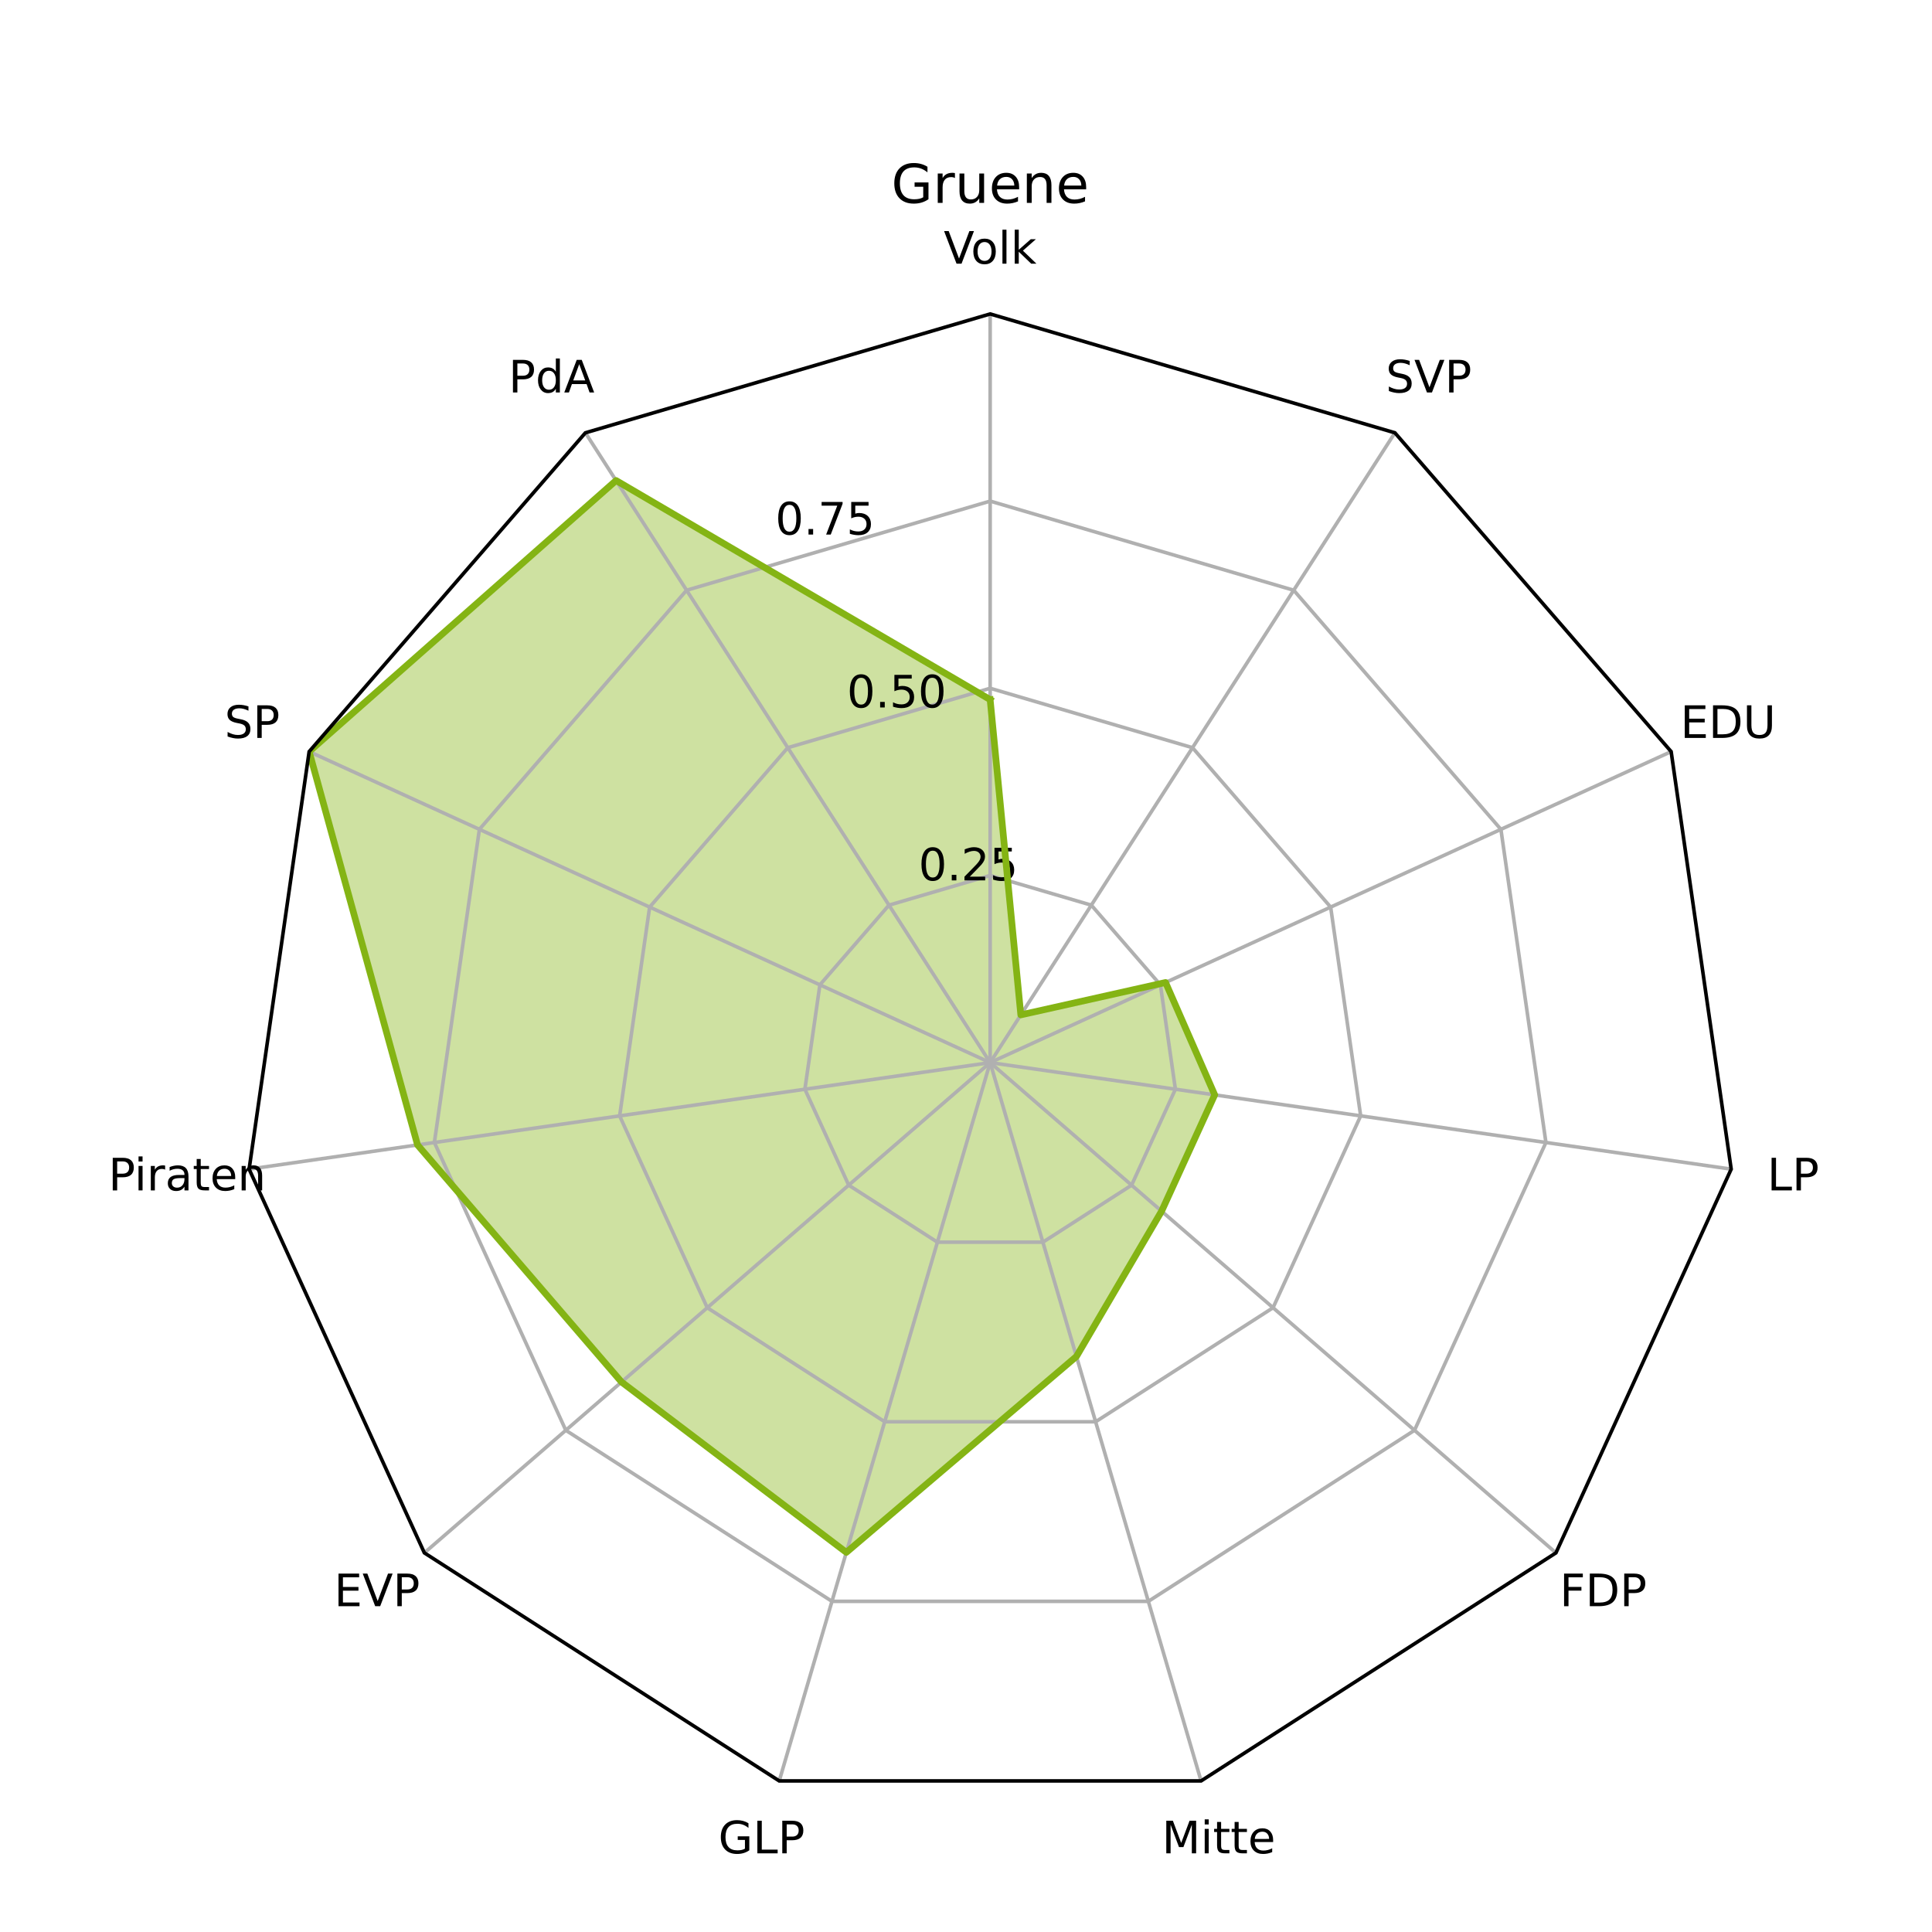
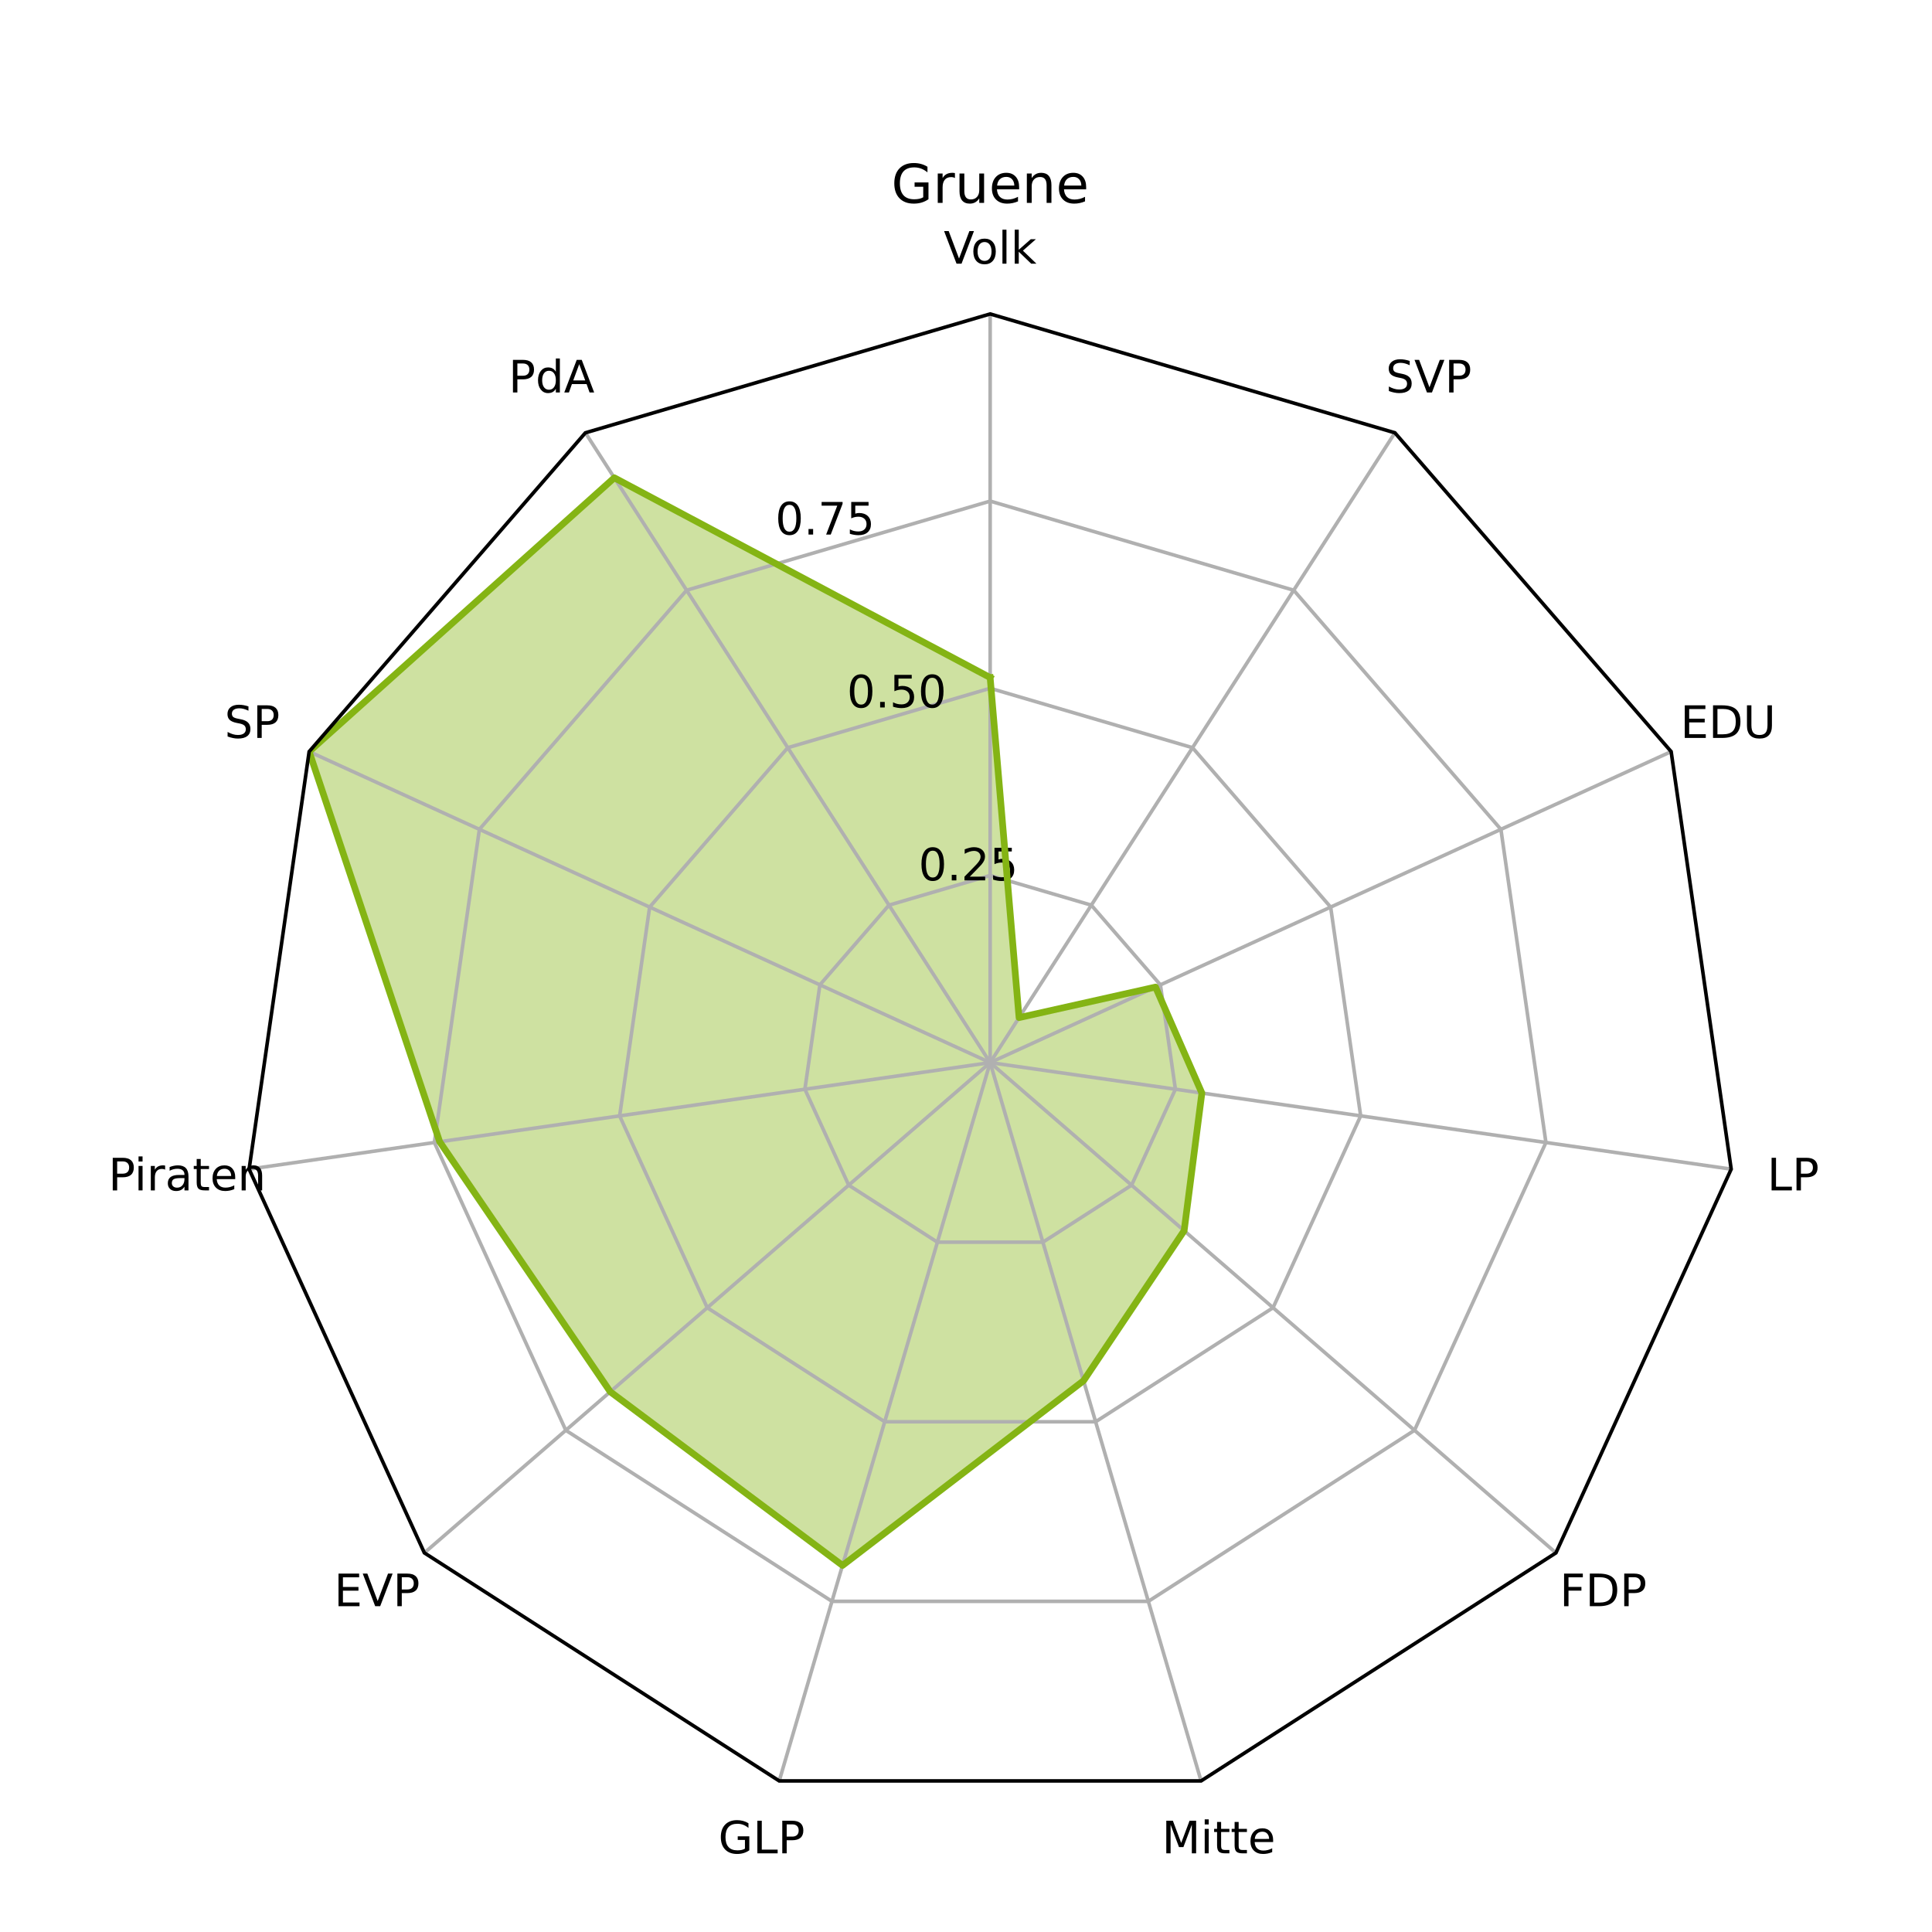
<svg xmlns="http://www.w3.org/2000/svg" xmlns:xlink="http://www.w3.org/1999/xlink" width="432pt" height="432pt" viewBox="0 0 432 432" version="1.1">
  <defs>
    <style type="text/css">*{stroke-linejoin: round; stroke-linecap: butt}</style>
  </defs>
  <g id="figure_1">
    <g id="patch_1">
      <path d="M 0 432  L 432 432  L 432 0  L 0 0  z " style="fill: #ffffff" />
    </g>
    <g id="axes_1">
      <g id="patch_2">
        <path d="M 221.4 70.2  L 130.897 96.774  L 69.128 168.06  L 55.704 261.424  L 94.888 347.224  L 174.238 398.219  L 268.562 398.219  L 347.912 347.224  L 387.096 261.424  L 373.672 168.06  L 311.903 96.774  z " style="fill: #ffffff" />
      </g>
      <g id="patch_3">
-         <path d="M 221.4 156.436  L 137.753 107.443  L 69.128 168.06  L 93.362 256.009  L 138.975 309.021  L 189.244 347.113  L 240.694 303.308  L 259.737 270.819  L 271.611 244.819  L 260.622 219.688  L 228.256 226.931  z " clip-path="url(#p3a2a39e4ec)" style="fill: #84b414; opacity: 0.4; stroke: #84b414; stroke-linejoin: miter" />
+         <path d="M 221.4 151.509  L 137.361 106.833  L 69.128 168.06  L 98.311 255.297  L 136.456 311.204  L 188.387 350.033  L 242.286 308.731  L 264.776 275.185  L 268.742 244.407  L 258.38 220.712  L 227.865 227.541  z " clip-path="url(#pf8f60a924e)" style="fill: #84b414; opacity: 0.4; stroke: #84b414; stroke-linejoin: miter" />
      </g>
      <g id="matplotlib.axis_1">
        <g id="xtick_1">
          <g id="line2d_1">
-             <path d="M 221.4 237.6  L 221.4 222.382  L 221.4 207.164  L 221.4 191.945  L 221.4 176.727  L 221.4 161.509  L 221.4 146.291  L 221.4 131.073  L 221.4 115.855  L 221.4 100.636  L 221.4 85.418  L 221.4 70.2  " clip-path="url(#p3a2a39e4ec)" style="fill: none; stroke: #b0b0b0; stroke-width: 0.8; stroke-linecap: square" />
+             <path d="M 221.4 237.6  L 221.4 222.382  L 221.4 207.164  L 221.4 191.945  L 221.4 176.727  L 221.4 161.509  L 221.4 146.291  L 221.4 131.073  L 221.4 115.855  L 221.4 100.636  L 221.4 85.418  L 221.4 70.2  " clip-path="url(#pf8f60a924e)" style="fill: none; stroke: #b0b0b0; stroke-width: 0.8; stroke-linecap: square" />
          </g>
          <g id="text_1">
-             <g transform="translate(211.0234 58.95938) scale(0.1 -0.1)">
+             <g transform="translate(211.0234 58.95938)scale(0.1 -0.1)">
              <defs>
                <path id="DejaVuSans-56" d="M 1831 0  L 50 4666  L 709 4666  L 2188 738  L 3669 4666  L 4325 4666  L 2547 0  L 1831 0  z " transform="scale(0.015625)" />
                <path id="DejaVuSans-6f" d="M 1959 3097  Q 1497 3097 1228 2736  Q 959 2375 959 1747  Q 959 1119 1226 758  Q 1494 397 1959 397  Q 2419 397 2687 759  Q 2956 1122 2956 1747  Q 2956 2369 2687 2733  Q 2419 3097 1959 3097  z M 1959 3584  Q 2709 3584 3137 3096  Q 3566 2609 3566 1747  Q 3566 888 3137 398  Q 2709 -91 1959 -91  Q 1206 -91 779 398  Q 353 888 353 1747  Q 353 2609 779 3096  Q 1206 3584 1959 3584  z " transform="scale(0.015625)" />
                <path id="DejaVuSans-6c" d="M 603 4863  L 1178 4863  L 1178 0  L 603 0  L 603 4863  z " transform="scale(0.015625)" />
                <path id="DejaVuSans-6b" d="M 581 4863  L 1159 4863  L 1159 1991  L 2875 3500  L 3609 3500  L 1753 1863  L 3688 0  L 2938 0  L 1159 1709  L 1159 0  L 581 0  L 581 4863  z " transform="scale(0.015625)" />
              </defs>
              <use xlink:href="#DejaVuSans-56" />
              <use xlink:href="#DejaVuSans-6f" x="60.658" />
              <use xlink:href="#DejaVuSans-6c" x="121.84" />
              <use xlink:href="#DejaVuSans-6b" x="149.623" />
            </g>
          </g>
        </g>
        <g id="xtick_2">
          <g id="line2d_2">
-             <path d="M 221.4 237.6  L 213.172 224.798  L 204.945 211.995  L 196.717 199.193  L 188.49 186.391  L 180.262 173.588  L 172.035 160.786  L 163.807 147.984  L 155.579 135.181  L 147.352 122.379  L 139.124 109.577  L 130.897 96.774  " clip-path="url(#p3a2a39e4ec)" style="fill: none; stroke: #b0b0b0; stroke-width: 0.8; stroke-linecap: square" />
+             <path d="M 221.4 237.6  L 213.172 224.798  L 204.945 211.995  L 196.717 199.193  L 188.49 186.391  L 180.262 173.588  L 172.035 160.786  L 163.807 147.984  L 155.579 135.181  L 147.352 122.379  L 139.124 109.577  L 130.897 96.774  " clip-path="url(#pf8f60a924e)" style="fill: none; stroke: #b0b0b0; stroke-width: 0.8; stroke-linecap: square" />
          </g>
          <g id="text_2">
-             <g transform="translate(113.7184 87.75598) scale(0.1 -0.1)">
+             <g transform="translate(113.7184 87.75598)scale(0.1 -0.1)">
              <defs>
                <path id="DejaVuSans-50" d="M 1259 4147  L 1259 2394  L 2053 2394  Q 2494 2394 2734 2622  Q 2975 2850 2975 3272  Q 2975 3691 2734 3919  Q 2494 4147 2053 4147  L 1259 4147  z M 628 4666  L 2053 4666  Q 2838 4666 3239 4311  Q 3641 3956 3641 3272  Q 3641 2581 3239 2228  Q 2838 1875 2053 1875  L 1259 1875  L 1259 0  L 628 0  L 628 4666  z " transform="scale(0.015625)" />
                <path id="DejaVuSans-64" d="M 2906 2969  L 2906 4863  L 3481 4863  L 3481 0  L 2906 0  L 2906 525  Q 2725 213 2448 61  Q 2172 -91 1784 -91  Q 1150 -91 751 415  Q 353 922 353 1747  Q 353 2572 751 3078  Q 1150 3584 1784 3584  Q 2172 3584 2448 3432  Q 2725 3281 2906 2969  z M 947 1747  Q 947 1113 1208 752  Q 1469 391 1925 391  Q 2381 391 2643 752  Q 2906 1113 2906 1747  Q 2906 2381 2643 2742  Q 2381 3103 1925 3103  Q 1469 3103 1208 2742  Q 947 2381 947 1747  z " transform="scale(0.015625)" />
                <path id="DejaVuSans-41" d="M 2188 4044  L 1331 1722  L 3047 1722  L 2188 4044  z M 1831 4666  L 2547 4666  L 4325 0  L 3669 0  L 3244 1197  L 1141 1197  L 716 0  L 50 0  L 1831 4666  z " transform="scale(0.015625)" />
              </defs>
              <use xlink:href="#DejaVuSans-50" />
              <use xlink:href="#DejaVuSans-64" x="60.303" />
              <use xlink:href="#DejaVuSans-41" x="123.779" />
            </g>
          </g>
        </g>
        <g id="xtick_3">
          <g id="line2d_3">
-             <path d="M 221.4 237.6  L 207.557 231.278  L 193.714 224.956  L 179.871 218.634  L 166.028 212.313  L 152.185 205.991  L 138.342 199.669  L 124.499 193.347  L 110.656 187.025  L 96.813 180.703  L 82.971 174.381  L 69.128 168.06  " clip-path="url(#p3a2a39e4ec)" style="fill: none; stroke: #b0b0b0; stroke-width: 0.8; stroke-linecap: square" />
+             <path d="M 221.4 237.6  L 207.557 231.278  L 193.714 224.956  L 179.871 218.634  L 166.028 212.313  L 152.185 205.991  L 138.342 199.669  L 124.499 193.347  L 110.656 187.025  L 96.813 180.703  L 82.971 174.381  L 69.128 168.06  " clip-path="url(#pf8f60a924e)" style="fill: none; stroke: #b0b0b0; stroke-width: 0.8; stroke-linecap: square" />
          </g>
          <g id="text_3">
-             <g transform="translate(50.20369 165.0031) scale(0.1 -0.1)">
+             <g transform="translate(50.20369 165.0031)scale(0.1 -0.1)">
              <defs>
                <path id="DejaVuSans-53" d="M 3425 4513  L 3425 3897  Q 3066 4069 2747 4153  Q 2428 4238 2131 4238  Q 1616 4238 1336 4038  Q 1056 3838 1056 3469  Q 1056 3159 1242 3001  Q 1428 2844 1947 2747  L 2328 2669  Q 3034 2534 3370 2195  Q 3706 1856 3706 1288  Q 3706 609 3251 259  Q 2797 -91 1919 -91  Q 1588 -91 1214 -16  Q 841 59 441 206  L 441 856  Q 825 641 1194 531  Q 1563 422 1919 422  Q 2459 422 2753 634  Q 3047 847 3047 1241  Q 3047 1584 2836 1778  Q 2625 1972 2144 2069  L 1759 2144  Q 1053 2284 737 2584  Q 422 2884 422 3419  Q 422 4038 858 4394  Q 1294 4750 2059 4750  Q 2388 4750 2728 4690  Q 3069 4631 3425 4513  z " transform="scale(0.015625)" />
              </defs>
              <use xlink:href="#DejaVuSans-53" />
              <use xlink:href="#DejaVuSans-50" x="63.477" />
            </g>
          </g>
        </g>
        <g id="xtick_4">
          <g id="line2d_4">
-             <path d="M 221.4 237.6  L 206.337 239.766  L 191.273 241.932  L 176.21 244.097  L 161.147 246.263  L 146.084 248.429  L 131.02 250.595  L 115.957 252.76  L 100.894 254.926  L 85.83 257.092  L 70.767 259.258  L 55.704 261.424  " clip-path="url(#p3a2a39e4ec)" style="fill: none; stroke: #b0b0b0; stroke-width: 0.8; stroke-linecap: square" />
+             <path d="M 221.4 237.6  L 206.337 239.766  L 191.273 241.932  L 176.21 244.097  L 161.147 246.263  L 146.084 248.429  L 131.02 250.595  L 115.957 252.76  L 100.894 254.926  L 85.83 257.092  L 70.767 259.258  L 55.704 261.424  " clip-path="url(#pf8f60a924e)" style="fill: none; stroke: #b0b0b0; stroke-width: 0.8; stroke-linecap: square" />
          </g>
          <g id="text_4">
-             <g transform="translate(24.22998 266.1753) scale(0.1 -0.1)">
+             <g transform="translate(24.22998 266.1753)scale(0.1 -0.1)">
              <defs>
                <path id="DejaVuSans-69" d="M 603 3500  L 1178 3500  L 1178 0  L 603 0  L 603 3500  z M 603 4863  L 1178 4863  L 1178 4134  L 603 4134  L 603 4863  z " transform="scale(0.015625)" />
                <path id="DejaVuSans-72" d="M 2631 2963  Q 2534 3019 2420 3045  Q 2306 3072 2169 3072  Q 1681 3072 1420 2755  Q 1159 2438 1159 1844  L 1159 0  L 581 0  L 581 3500  L 1159 3500  L 1159 2956  Q 1341 3275 1631 3429  Q 1922 3584 2338 3584  Q 2397 3584 2469 3576  Q 2541 3569 2628 3553  L 2631 2963  z " transform="scale(0.015625)" />
                <path id="DejaVuSans-61" d="M 2194 1759  Q 1497 1759 1228 1600  Q 959 1441 959 1056  Q 959 750 1161 570  Q 1363 391 1709 391  Q 2188 391 2477 730  Q 2766 1069 2766 1631  L 2766 1759  L 2194 1759  z M 3341 1997  L 3341 0  L 2766 0  L 2766 531  Q 2569 213 2275 61  Q 1981 -91 1556 -91  Q 1019 -91 701 211  Q 384 513 384 1019  Q 384 1609 779 1909  Q 1175 2209 1959 2209  L 2766 2209  L 2766 2266  Q 2766 2663 2505 2880  Q 2244 3097 1772 3097  Q 1472 3097 1187 3025  Q 903 2953 641 2809  L 641 3341  Q 956 3463 1253 3523  Q 1550 3584 1831 3584  Q 2591 3584 2966 3190  Q 3341 2797 3341 1997  z " transform="scale(0.015625)" />
                <path id="DejaVuSans-74" d="M 1172 4494  L 1172 3500  L 2356 3500  L 2356 3053  L 1172 3053  L 1172 1153  Q 1172 725 1289 603  Q 1406 481 1766 481  L 2356 481  L 2356 0  L 1766 0  Q 1100 0 847 248  Q 594 497 594 1153  L 594 3053  L 172 3053  L 172 3500  L 594 3500  L 594 4494  L 1172 4494  z " transform="scale(0.015625)" />
                <path id="DejaVuSans-65" d="M 3597 1894  L 3597 1613  L 953 1613  Q 991 1019 1311 708  Q 1631 397 2203 397  Q 2534 397 2845 478  Q 3156 559 3463 722  L 3463 178  Q 3153 47 2828 -22  Q 2503 -91 2169 -91  Q 1331 -91 842 396  Q 353 884 353 1716  Q 353 2575 817 3079  Q 1281 3584 2069 3584  Q 2775 3584 3186 3129  Q 3597 2675 3597 1894  z M 3022 2063  Q 3016 2534 2758 2815  Q 2500 3097 2075 3097  Q 1594 3097 1305 2825  Q 1016 2553 972 2059  L 3022 2063  z " transform="scale(0.015625)" />
                <path id="DejaVuSans-6e" d="M 3513 2113  L 3513 0  L 2938 0  L 2938 2094  Q 2938 2591 2744 2837  Q 2550 3084 2163 3084  Q 1697 3084 1428 2787  Q 1159 2491 1159 1978  L 1159 0  L 581 0  L 581 3500  L 1159 3500  L 1159 2956  Q 1366 3272 1645 3428  Q 1925 3584 2291 3584  Q 2894 3584 3203 3211  Q 3513 2838 3513 2113  z " transform="scale(0.015625)" />
              </defs>
              <use xlink:href="#DejaVuSans-50" />
              <use xlink:href="#DejaVuSans-69" x="58.053" />
              <use xlink:href="#DejaVuSans-72" x="85.836" />
              <use xlink:href="#DejaVuSans-61" x="126.949" />
              <use xlink:href="#DejaVuSans-74" x="188.229" />
              <use xlink:href="#DejaVuSans-65" x="227.438" />
              <use xlink:href="#DejaVuSans-6e" x="288.961" />
            </g>
          </g>
        </g>
        <g id="xtick_5">
          <g id="line2d_5">
-             <path d="M 221.4 237.6  L 209.899 247.566  L 198.398 257.532  L 186.897 267.497  L 175.395 277.463  L 163.894 287.429  L 152.393 297.395  L 140.892 307.361  L 129.391 317.326  L 117.89 327.292  L 106.389 337.258  L 94.888 347.224  " clip-path="url(#p3a2a39e4ec)" style="fill: none; stroke: #b0b0b0; stroke-width: 0.8; stroke-linecap: square" />
+             <path d="M 221.4 237.6  L 209.899 247.566  L 198.398 257.532  L 186.897 267.497  L 175.395 277.463  L 163.894 287.429  L 152.393 297.395  L 140.892 307.361  L 129.391 317.326  L 117.89 327.292  L 106.389 337.258  L 94.888 347.224  " clip-path="url(#pf8f60a924e)" style="fill: none; stroke: #b0b0b0; stroke-width: 0.8; stroke-linecap: square" />
          </g>
          <g id="text_5">
-             <g transform="translate(74.7125 359.1511) scale(0.1 -0.1)">
+             <g transform="translate(74.7125 359.1511)scale(0.1 -0.1)">
              <defs>
                <path id="DejaVuSans-45" d="M 628 4666  L 3578 4666  L 3578 4134  L 1259 4134  L 1259 2753  L 3481 2753  L 3481 2222  L 1259 2222  L 1259 531  L 3634 531  L 3634 0  L 628 0  L 628 4666  z " transform="scale(0.015625)" />
              </defs>
              <use xlink:href="#DejaVuSans-45" />
              <use xlink:href="#DejaVuSans-56" x="63.184" />
              <use xlink:href="#DejaVuSans-50" x="131.592" />
            </g>
          </g>
        </g>
        <g id="xtick_6">
          <g id="line2d_6">
-             <path d="M 221.4 237.6  L 217.113 252.202  L 212.825 266.803  L 208.538 281.405  L 204.25 296.007  L 199.963 310.609  L 195.675 325.21  L 191.388 339.812  L 187.1 354.414  L 182.813 369.016  L 178.525 383.617  L 174.238 398.219  " clip-path="url(#p3a2a39e4ec)" style="fill: none; stroke: #b0b0b0; stroke-width: 0.8; stroke-linecap: square" />
+             <path d="M 221.4 237.6  L 217.113 252.202  L 212.825 266.803  L 208.538 281.405  L 204.25 296.007  L 199.963 310.609  L 195.675 325.21  L 191.388 339.812  L 187.1 354.414  L 182.813 369.016  L 178.525 383.617  L 174.238 398.219  " clip-path="url(#pf8f60a924e)" style="fill: none; stroke: #b0b0b0; stroke-width: 0.8; stroke-linecap: square" />
          </g>
          <g id="text_6">
-             <g transform="translate(160.6187 414.4114) scale(0.1 -0.1)">
+             <g transform="translate(160.6187 414.4114)scale(0.1 -0.1)">
              <defs>
                <path id="DejaVuSans-47" d="M 3809 666  L 3809 1919  L 2778 1919  L 2778 2438  L 4434 2438  L 4434 434  Q 4069 175 3628 42  Q 3188 -91 2688 -91  Q 1594 -91 976 548  Q 359 1188 359 2328  Q 359 3472 976 4111  Q 1594 4750 2688 4750  Q 3144 4750 3555 4637  Q 3966 4525 4313 4306  L 4313 3634  Q 3963 3931 3569 4081  Q 3175 4231 2741 4231  Q 1884 4231 1454 3753  Q 1025 3275 1025 2328  Q 1025 1384 1454 906  Q 1884 428 2741 428  Q 3075 428 3337 486  Q 3600 544 3809 666  z " transform="scale(0.015625)" />
                <path id="DejaVuSans-4c" d="M 628 4666  L 1259 4666  L 1259 531  L 3531 531  L 3531 0  L 628 0  L 628 4666  z " transform="scale(0.015625)" />
              </defs>
              <use xlink:href="#DejaVuSans-47" />
              <use xlink:href="#DejaVuSans-4c" x="77.49" />
              <use xlink:href="#DejaVuSans-50" x="133.203" />
            </g>
          </g>
        </g>
        <g id="xtick_7">
          <g id="line2d_7">
-             <path d="M 221.4 237.6  L 225.687 252.202  L 229.975 266.803  L 234.262 281.405  L 238.55 296.007  L 242.837 310.609  L 247.125 325.21  L 251.412 339.812  L 255.7 354.414  L 259.987 369.016  L 264.275 383.617  L 268.562 398.219  " clip-path="url(#p3a2a39e4ec)" style="fill: none; stroke: #b0b0b0; stroke-width: 0.8; stroke-linecap: square" />
+             <path d="M 221.4 237.6  L 225.687 252.202  L 229.975 266.803  L 234.262 281.405  L 238.55 296.007  L 242.837 310.609  L 247.125 325.21  L 251.412 339.812  L 255.7 354.414  L 259.987 369.016  L 264.275 383.617  L 268.562 398.219  " clip-path="url(#pf8f60a924e)" style="fill: none; stroke: #b0b0b0; stroke-width: 0.8; stroke-linecap: square" />
          </g>
          <g id="text_7">
-             <g transform="translate(259.8063 414.4114) scale(0.1 -0.1)">
+             <g transform="translate(259.8063 414.4114)scale(0.1 -0.1)">
              <defs>
                <path id="DejaVuSans-4d" d="M 628 4666  L 1569 4666  L 2759 1491  L 3956 4666  L 4897 4666  L 4897 0  L 4281 0  L 4281 4097  L 3078 897  L 2444 897  L 1241 4097  L 1241 0  L 628 0  L 628 4666  z " transform="scale(0.015625)" />
              </defs>
              <use xlink:href="#DejaVuSans-4d" />
              <use xlink:href="#DejaVuSans-69" x="86.279" />
              <use xlink:href="#DejaVuSans-74" x="114.062" />
              <use xlink:href="#DejaVuSans-74" x="153.271" />
              <use xlink:href="#DejaVuSans-65" x="192.48" />
            </g>
          </g>
        </g>
        <g id="xtick_8">
          <g id="line2d_8">
-             <path d="M 221.4 237.6  L 232.901 247.566  L 244.402 257.532  L 255.903 267.497  L 267.405 277.463  L 278.906 287.429  L 290.407 297.395  L 301.908 307.361  L 313.409 317.326  L 324.91 327.292  L 336.411 337.258  L 347.912 347.224  " clip-path="url(#p3a2a39e4ec)" style="fill: none; stroke: #b0b0b0; stroke-width: 0.8; stroke-linecap: square" />
+             <path d="M 221.4 237.6  L 232.901 247.566  L 244.402 257.532  L 255.903 267.497  L 267.405 277.463  L 278.906 287.429  L 290.407 297.395  L 301.908 307.361  L 313.409 317.326  L 324.91 327.292  L 336.411 337.258  L 347.912 347.224  " clip-path="url(#pf8f60a924e)" style="fill: none; stroke: #b0b0b0; stroke-width: 0.8; stroke-linecap: square" />
          </g>
          <g id="text_8">
-             <g transform="translate(348.7523 359.1511) scale(0.1 -0.1)">
+             <g transform="translate(348.7523 359.1511)scale(0.1 -0.1)">
              <defs>
                <path id="DejaVuSans-46" d="M 628 4666  L 3309 4666  L 3309 4134  L 1259 4134  L 1259 2759  L 3109 2759  L 3109 2228  L 1259 2228  L 1259 0  L 628 0  L 628 4666  z " transform="scale(0.015625)" />
                <path id="DejaVuSans-44" d="M 1259 4147  L 1259 519  L 2022 519  Q 2988 519 3436 956  Q 3884 1394 3884 2338  Q 3884 3275 3436 3711  Q 2988 4147 2022 4147  L 1259 4147  z M 628 4666  L 1925 4666  Q 3281 4666 3915 4102  Q 4550 3538 4550 2338  Q 4550 1131 3912 565  Q 3275 0 1925 0  L 628 0  L 628 4666  z " transform="scale(0.015625)" />
              </defs>
              <use xlink:href="#DejaVuSans-46" />
              <use xlink:href="#DejaVuSans-44" x="57.52" />
              <use xlink:href="#DejaVuSans-50" x="134.521" />
            </g>
          </g>
        </g>
        <g id="xtick_9">
          <g id="line2d_9">
-             <path d="M 221.4 237.6  L 236.463 239.766  L 251.527 241.932  L 266.59 244.097  L 281.653 246.263  L 296.716 248.429  L 311.78 250.595  L 326.843 252.76  L 341.906 254.926  L 356.97 257.092  L 372.033 259.258  L 387.096 261.424  " clip-path="url(#p3a2a39e4ec)" style="fill: none; stroke: #b0b0b0; stroke-width: 0.8; stroke-linecap: square" />
+             <path d="M 221.4 237.6  L 236.463 239.766  L 251.527 241.932  L 266.59 244.097  L 281.653 246.263  L 296.716 248.429  L 311.78 250.595  L 326.843 252.76  L 341.906 254.926  L 356.97 257.092  L 372.033 259.258  L 387.096 261.424  " clip-path="url(#pf8f60a924e)" style="fill: none; stroke: #b0b0b0; stroke-width: 0.8; stroke-linecap: square" />
          </g>
          <g id="text_9">
-             <g transform="translate(395.1528 266.1753) scale(0.1 -0.1)">
+             <g transform="translate(395.1528 266.1753)scale(0.1 -0.1)">
              <use xlink:href="#DejaVuSans-4c" />
              <use xlink:href="#DejaVuSans-50" x="55.713" />
            </g>
          </g>
        </g>
        <g id="xtick_10">
          <g id="line2d_10">
-             <path d="M 221.4 237.6  L 235.243 231.278  L 249.086 224.956  L 262.929 218.634  L 276.772 212.313  L 290.615 205.991  L 304.458 199.669  L 318.301 193.347  L 332.144 187.025  L 345.987 180.703  L 359.829 174.381  L 373.672 168.06  " clip-path="url(#p3a2a39e4ec)" style="fill: none; stroke: #b0b0b0; stroke-width: 0.8; stroke-linecap: square" />
+             <path d="M 221.4 237.6  L 235.243 231.278  L 249.086 224.956  L 262.929 218.634  L 276.772 212.313  L 290.615 205.991  L 304.458 199.669  L 318.301 193.347  L 332.144 187.025  L 345.987 180.703  L 359.829 174.381  L 373.672 168.06  " clip-path="url(#pf8f60a924e)" style="fill: none; stroke: #b0b0b0; stroke-width: 0.8; stroke-linecap: square" />
          </g>
          <g id="text_10">
-             <g transform="translate(375.7385 165.0031) scale(0.1 -0.1)">
+             <g transform="translate(375.7385 165.0031)scale(0.1 -0.1)">
              <defs>
                <path id="DejaVuSans-55" d="M 556 4666  L 1191 4666  L 1191 1831  Q 1191 1081 1462 751  Q 1734 422 2344 422  Q 2950 422 3222 751  Q 3494 1081 3494 1831  L 3494 4666  L 4128 4666  L 4128 1753  Q 4128 841 3676 375  Q 3225 -91 2344 -91  Q 1459 -91 1007 375  Q 556 841 556 1753  L 556 4666  z " transform="scale(0.015625)" />
              </defs>
              <use xlink:href="#DejaVuSans-45" />
              <use xlink:href="#DejaVuSans-44" x="63.184" />
              <use xlink:href="#DejaVuSans-55" x="140.186" />
            </g>
          </g>
        </g>
        <g id="xtick_11">
          <g id="line2d_11">
-             <path d="M 221.4 237.6  L 229.628 224.798  L 237.855 211.995  L 246.083 199.193  L 254.31 186.391  L 262.538 173.588  L 270.765 160.786  L 278.993 147.984  L 287.221 135.181  L 295.448 122.379  L 303.676 109.577  L 311.903 96.774  " clip-path="url(#p3a2a39e4ec)" style="fill: none; stroke: #b0b0b0; stroke-width: 0.8; stroke-linecap: square" />
+             <path d="M 221.4 237.6  L 229.628 224.798  L 237.855 211.995  L 246.083 199.193  L 254.31 186.391  L 262.538 173.588  L 270.765 160.786  L 278.993 147.984  L 287.221 135.181  L 295.448 122.379  L 303.676 109.577  L 311.903 96.774  " clip-path="url(#pf8f60a924e)" style="fill: none; stroke: #b0b0b0; stroke-width: 0.8; stroke-linecap: square" />
          </g>
          <g id="text_11">
-             <g transform="translate(309.8629 87.75598) scale(0.1 -0.1)">
+             <g transform="translate(309.8629 87.75598)scale(0.1 -0.1)">
              <use xlink:href="#DejaVuSans-53" />
              <use xlink:href="#DejaVuSans-56" x="63.477" />
              <use xlink:href="#DejaVuSans-50" x="131.885" />
            </g>
          </g>
        </g>
      </g>
      <g id="matplotlib.axis_2">
        <g id="ytick_1">
          <g id="line2d_12">
-             <path d="M 221.4 195.75  L 198.774 202.394  L 183.332 220.215  L 179.976 243.556  L 189.772 265.006  L 209.609 277.755  L 233.191 277.755  L 253.028 265.006  L 262.824 243.556  L 259.468 220.215  L 244.026 202.394  L 221.4 195.75  " clip-path="url(#p3a2a39e4ec)" style="fill: none; stroke: #b0b0b0; stroke-width: 0.8; stroke-linecap: square" />
+             <path d="M 221.4 195.75  L 198.774 202.394  L 183.332 220.215  L 179.976 243.556  L 189.772 265.006  L 209.609 277.755  L 233.191 277.755  L 253.028 265.006  L 262.824 243.556  L 259.468 220.215  L 244.026 202.394  L 221.4 195.75  " clip-path="url(#pf8f60a924e)" style="fill: none; stroke: #b0b0b0; stroke-width: 0.8; stroke-linecap: square" />
          </g>
          <g id="text_12">
-             <g transform="translate(205.3847 196.856) scale(0.1 -0.1)">
+             <g transform="translate(205.3847 196.856)scale(0.1 -0.1)">
              <defs>
                <path id="DejaVuSans-30" d="M 2034 4250  Q 1547 4250 1301 3770  Q 1056 3291 1056 2328  Q 1056 1369 1301 889  Q 1547 409 2034 409  Q 2525 409 2770 889  Q 3016 1369 3016 2328  Q 3016 3291 2770 3770  Q 2525 4250 2034 4250  z M 2034 4750  Q 2819 4750 3233 4129  Q 3647 3509 3647 2328  Q 3647 1150 3233 529  Q 2819 -91 2034 -91  Q 1250 -91 836 529  Q 422 1150 422 2328  Q 422 3509 836 4129  Q 1250 4750 2034 4750  z " transform="scale(0.015625)" />
                <path id="DejaVuSans-2e" d="M 684 794  L 1344 794  L 1344 0  L 684 0  L 684 794  z " transform="scale(0.015625)" />
                <path id="DejaVuSans-32" d="M 1228 531  L 3431 531  L 3431 0  L 469 0  L 469 531  Q 828 903 1448 1529  Q 2069 2156 2228 2338  Q 2531 2678 2651 2914  Q 2772 3150 2772 3378  Q 2772 3750 2511 3984  Q 2250 4219 1831 4219  Q 1534 4219 1204 4116  Q 875 4013 500 3803  L 500 4441  Q 881 4594 1212 4672  Q 1544 4750 1819 4750  Q 2544 4750 2975 4387  Q 3406 4025 3406 3419  Q 3406 3131 3298 2873  Q 3191 2616 2906 2266  Q 2828 2175 2409 1742  Q 1991 1309 1228 531  z " transform="scale(0.015625)" />
                <path id="DejaVuSans-35" d="M 691 4666  L 3169 4666  L 3169 4134  L 1269 4134  L 1269 2991  Q 1406 3038 1543 3061  Q 1681 3084 1819 3084  Q 2600 3084 3056 2656  Q 3513 2228 3513 1497  Q 3513 744 3044 326  Q 2575 -91 1722 -91  Q 1428 -91 1123 -41  Q 819 9 494 109  L 494 744  Q 775 591 1075 516  Q 1375 441 1709 441  Q 2250 441 2565 725  Q 2881 1009 2881 1497  Q 2881 1984 2565 2268  Q 2250 2553 1709 2553  Q 1456 2553 1204 2497  Q 953 2441 691 2322  L 691 4666  z " transform="scale(0.015625)" />
              </defs>
              <use xlink:href="#DejaVuSans-30" />
              <use xlink:href="#DejaVuSans-2e" x="63.623" />
              <use xlink:href="#DejaVuSans-32" x="95.41" />
              <use xlink:href="#DejaVuSans-35" x="159.033" />
            </g>
          </g>
        </g>
        <g id="ytick_2">
          <g id="line2d_13">
-             <path d="M 221.4 153.9  L 176.148 167.187  L 145.264 202.83  L 138.552 249.512  L 158.144 292.412  L 197.819 317.91  L 244.981 317.91  L 284.656 292.412  L 304.248 249.512  L 297.536 202.83  L 266.652 167.187  L 221.4 153.9  " clip-path="url(#p3a2a39e4ec)" style="fill: none; stroke: #b0b0b0; stroke-width: 0.8; stroke-linecap: square" />
+             <path d="M 221.4 153.9  L 176.148 167.187  L 145.264 202.83  L 138.552 249.512  L 158.144 292.412  L 197.819 317.91  L 244.981 317.91  L 284.656 292.412  L 304.248 249.512  L 297.536 202.83  L 266.652 167.187  L 221.4 153.9  " clip-path="url(#pf8f60a924e)" style="fill: none; stroke: #b0b0b0; stroke-width: 0.8; stroke-linecap: square" />
          </g>
          <g id="text_13">
-             <g transform="translate(189.3694 158.1916) scale(0.1 -0.1)">
+             <g transform="translate(189.3694 158.1916)scale(0.1 -0.1)">
              <use xlink:href="#DejaVuSans-30" />
              <use xlink:href="#DejaVuSans-2e" x="63.623" />
              <use xlink:href="#DejaVuSans-35" x="95.41" />
              <use xlink:href="#DejaVuSans-30" x="159.033" />
            </g>
          </g>
        </g>
        <g id="ytick_3">
          <g id="line2d_14">
-             <path d="M 221.4 112.05  L 153.523 131.981  L 107.196 185.445  L 97.128 255.468  L 126.516 319.818  L 186.028 358.064  L 256.772 358.064  L 316.284 319.818  L 345.672 255.468  L 335.604 185.445  L 289.277 131.981  L 221.4 112.05  " clip-path="url(#p3a2a39e4ec)" style="fill: none; stroke: #b0b0b0; stroke-width: 0.8; stroke-linecap: square" />
+             <path d="M 221.4 112.05  L 153.523 131.981  L 107.196 185.445  L 97.128 255.468  L 126.516 319.818  L 186.028 358.064  L 256.772 358.064  L 316.284 319.818  L 345.672 255.468  L 335.604 185.445  L 289.277 131.981  L 221.4 112.05  " clip-path="url(#pf8f60a924e)" style="fill: none; stroke: #b0b0b0; stroke-width: 0.8; stroke-linecap: square" />
          </g>
          <g id="text_14">
-             <g transform="translate(173.3541 119.5272) scale(0.1 -0.1)">
+             <g transform="translate(173.3541 119.5272)scale(0.1 -0.1)">
              <defs>
                <path id="DejaVuSans-37" d="M 525 4666  L 3525 4666  L 3525 4397  L 1831 0  L 1172 0  L 2766 4134  L 525 4134  L 525 4666  z " transform="scale(0.015625)" />
              </defs>
              <use xlink:href="#DejaVuSans-30" />
              <use xlink:href="#DejaVuSans-2e" x="63.623" />
              <use xlink:href="#DejaVuSans-37" x="95.41" />
              <use xlink:href="#DejaVuSans-35" x="159.033" />
            </g>
          </g>
        </g>
      </g>
      <g id="line2d_15">
-         <path d="M 221.4 156.436  L 137.753 107.443  L 69.128 168.06  L 93.362 256.009  L 138.975 309.021  L 189.244 347.113  L 240.694 303.308  L 259.737 270.819  L 271.611 244.819  L 260.622 219.688  L 228.256 226.931  L 221.4 156.436  " clip-path="url(#p3a2a39e4ec)" style="fill: none; stroke: #84b414; stroke-width: 1.5; stroke-linecap: square" />
+         <path d="M 221.4 151.509  L 137.361 106.833  L 69.128 168.06  L 98.311 255.297  L 136.456 311.204  L 188.387 350.033  L 242.286 308.731  L 264.776 275.185  L 268.742 244.407  L 258.38 220.712  L 227.865 227.541  L 221.4 151.509  " clip-path="url(#pf8f60a924e)" style="fill: none; stroke: #84b414; stroke-width: 1.5; stroke-linecap: square" />
      </g>
      <g id="patch_4">
        <path d="M 221.4 70.2  L 130.897 96.774  L 69.128 168.06  L 55.704 261.424  L 94.888 347.224  L 174.238 398.219  L 268.562 398.219  L 347.912 347.224  L 387.096 261.424  L 373.672 168.06  L 311.903 96.774  L 221.4 70.2  z " style="fill: none; stroke: #000000; stroke-width: 0.8; stroke-linejoin: miter; stroke-linecap: square" />
      </g>
      <g id="text_15">
-         <g transform="translate(199.2956 45.36094) scale(0.12 -0.12)">
+         <g transform="translate(199.2956 45.36094)scale(0.12 -0.12)">
          <defs>
            <path id="DejaVuSans-75" d="M 544 1381  L 544 3500  L 1119 3500  L 1119 1403  Q 1119 906 1312 657  Q 1506 409 1894 409  Q 2359 409 2629 706  Q 2900 1003 2900 1516  L 2900 3500  L 3475 3500  L 3475 0  L 2900 0  L 2900 538  Q 2691 219 2414 64  Q 2138 -91 1772 -91  Q 1169 -91 856 284  Q 544 659 544 1381  z M 1991 3584  L 1991 3584  z " transform="scale(0.015625)" />
          </defs>
          <use xlink:href="#DejaVuSans-47" />
          <use xlink:href="#DejaVuSans-72" x="77.49" />
          <use xlink:href="#DejaVuSans-75" x="118.604" />
          <use xlink:href="#DejaVuSans-65" x="181.982" />
          <use xlink:href="#DejaVuSans-6e" x="243.506" />
          <use xlink:href="#DejaVuSans-65" x="306.885" />
        </g>
      </g>
    </g>
  </g>
  <defs>
-     <clipPath id="p3a2a39e4ec">
+     <clipPath id="pf8f60a924e">
      <path d="M 221.4 70.2  L 130.897 96.774  L 69.128 168.06  L 55.704 261.424  L 94.888 347.224  L 174.238 398.219  L 268.562 398.219  L 347.912 347.224  L 387.096 261.424  L 373.672 168.06  L 311.903 96.774  z " />
    </clipPath>
  </defs>
</svg>
